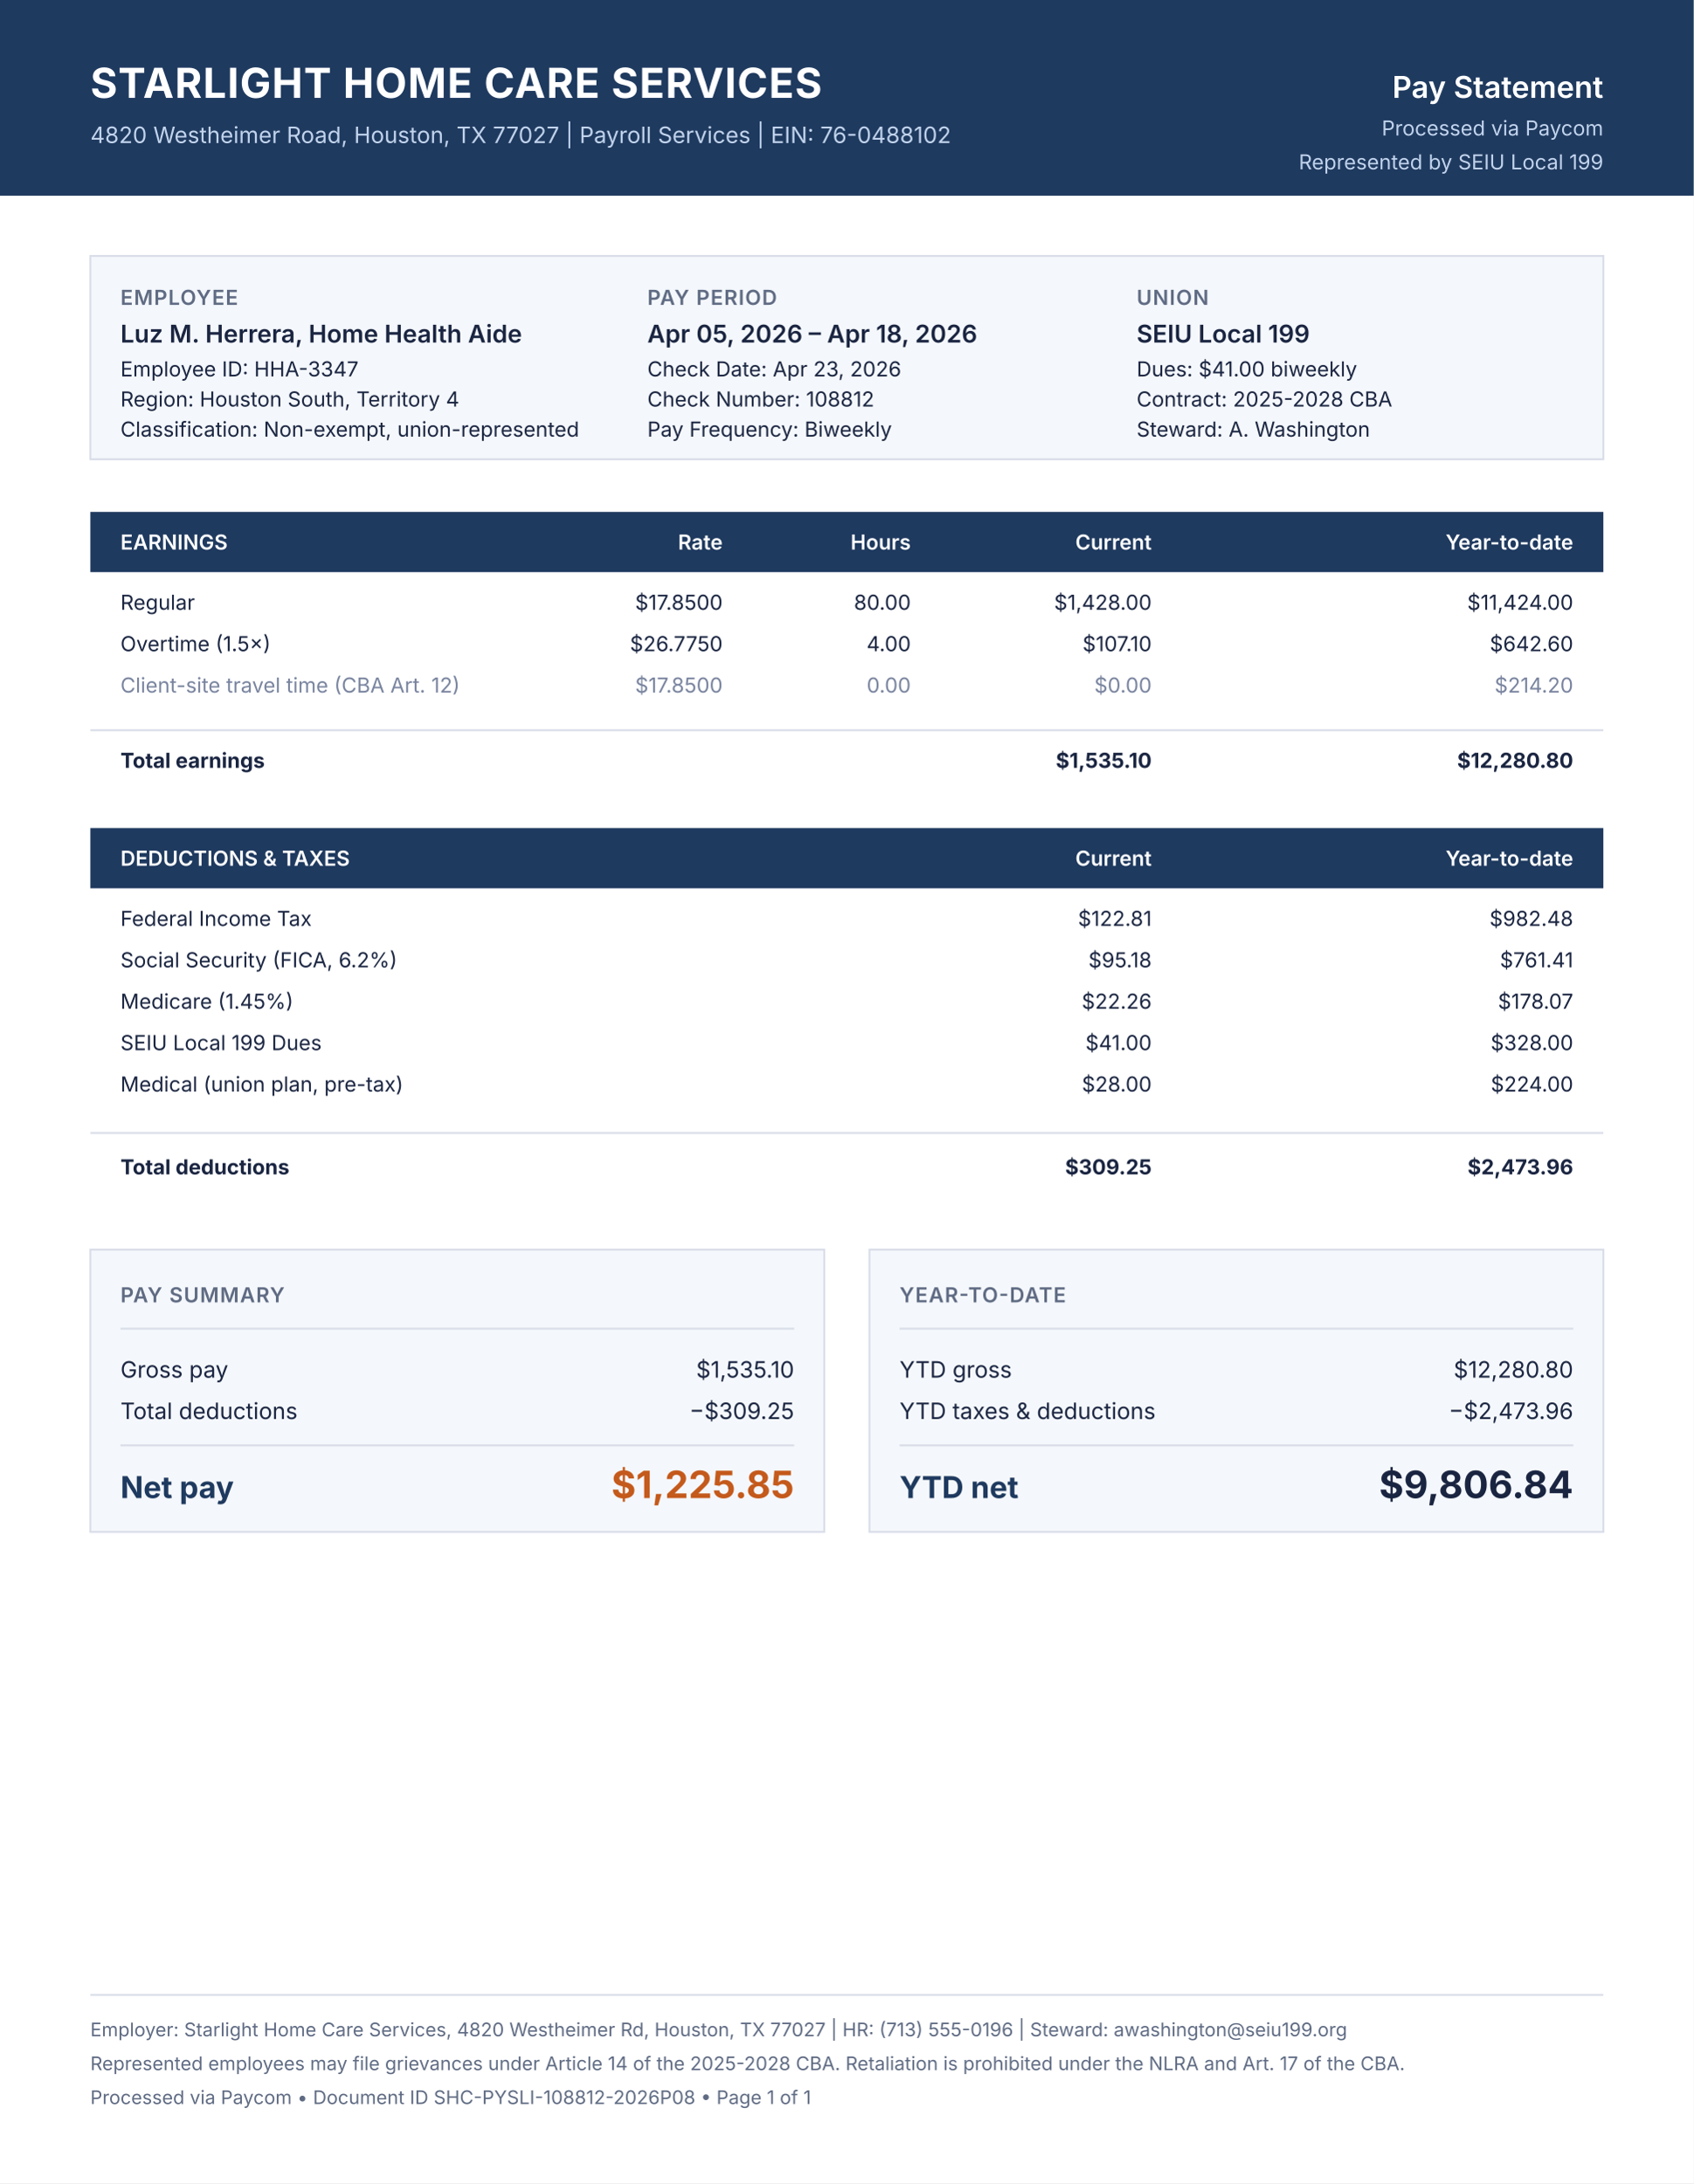
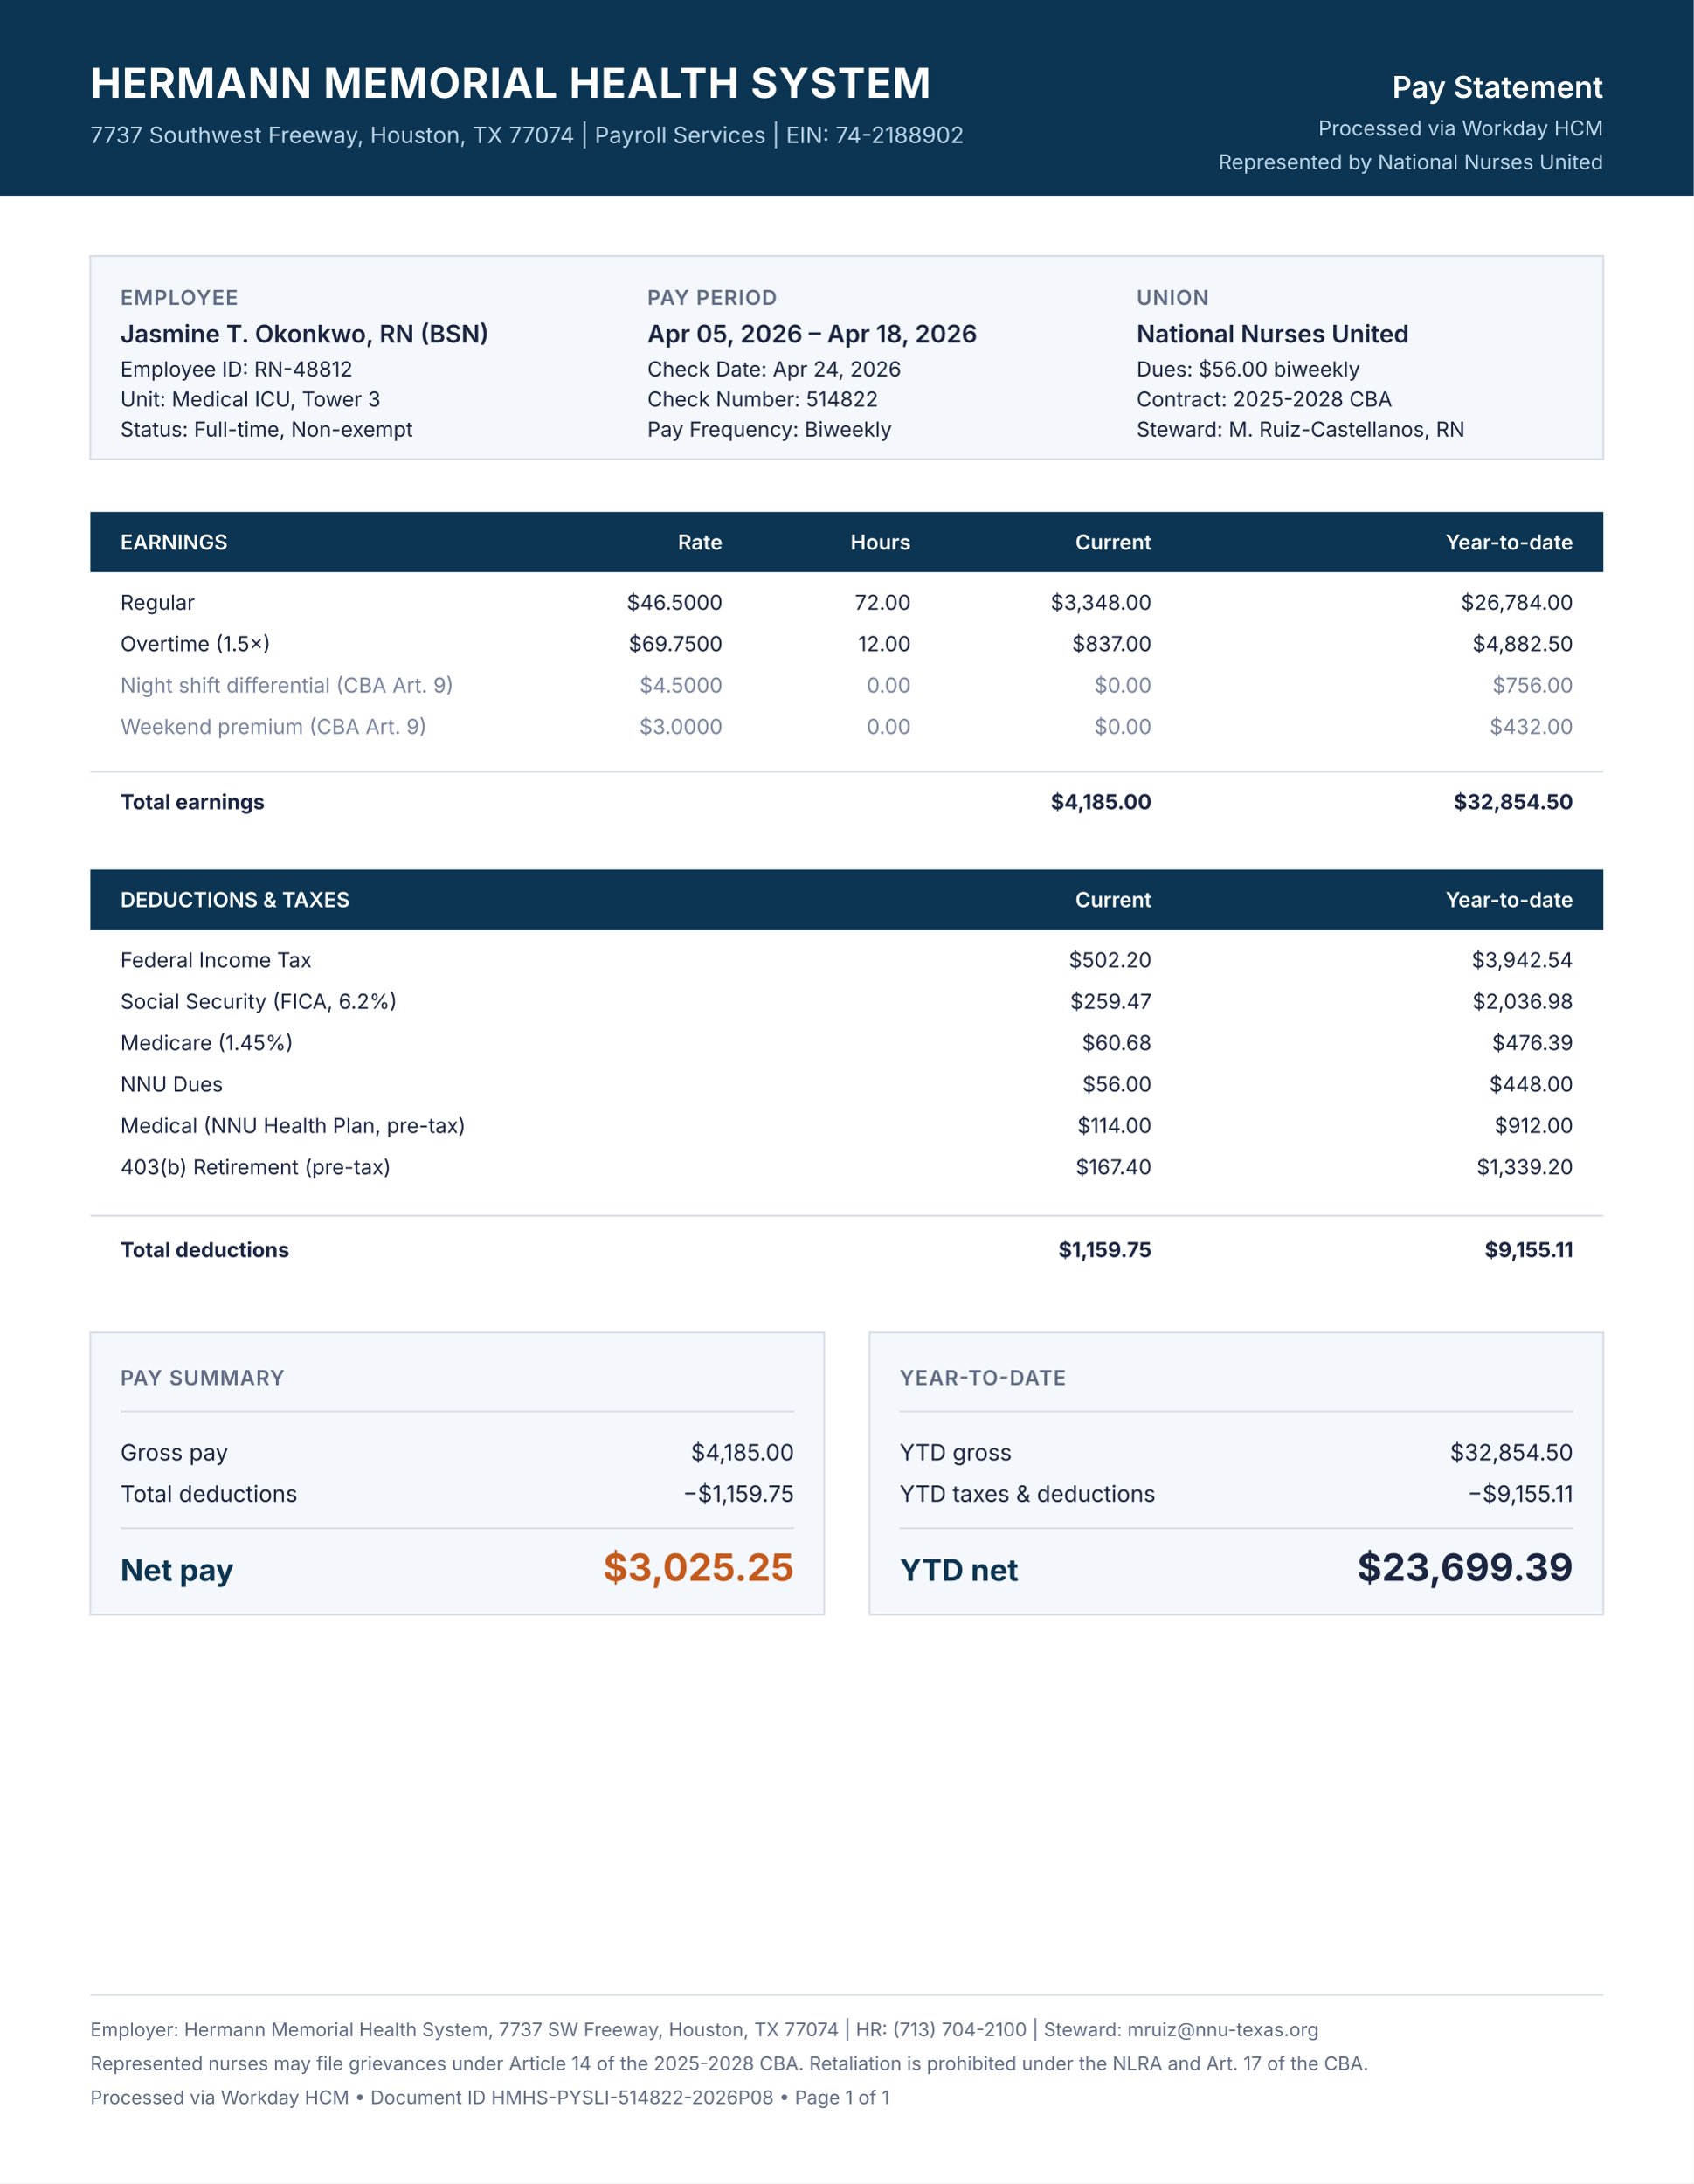
<svg xmlns="http://www.w3.org/2000/svg" viewBox="0 0 900 1160" font-family="'Inter', 'Helvetica Neue', Arial, sans-serif">
  <rect width="900" height="1160" fill="#ffffff" />
-   <rect x="0" y="0" width="900" height="104" fill="#1f3a5f" />
-   <text x="48" y="52" fill="#ffffff" font-size="22" font-weight="700" letter-spacing="0.5">STARLIGHT HOME CARE SERVICES</text>
-   <text x="48" y="76" fill="#c2d4ed" font-size="12">4820 Westheimer Road, Houston, TX 77027  |  Payroll Services  |  EIN: 76-0488102</text>
+   <rect x="0" y="0" width="900" height="104" fill="#0b3552" />
+   <text x="48" y="52" fill="#ffffff" font-size="22" font-weight="700" letter-spacing="0.5">HERMANN MEMORIAL HEALTH SYSTEM</text>
+   <text x="48" y="76" fill="#bcd6e9" font-size="12">7737 Southwest Freeway, Houston, TX 77074  |  Payroll Services  |  EIN: 74-2188902</text>
  <text x="852" y="52" text-anchor="end" fill="#ffffff" font-size="16" font-weight="600">Pay Statement</text>
-   <text x="852" y="72" text-anchor="end" fill="#c2d4ed" font-size="11">Processed via Paycom</text>
-   <text x="852" y="90" text-anchor="end" fill="#c2d4ed" font-size="11">Represented by SEIU Local 199</text>
+   <text x="852" y="72" text-anchor="end" fill="#bcd6e9" font-size="11">Processed via Workday HCM</text>
+   <text x="852" y="90" text-anchor="end" fill="#bcd6e9" font-size="11">Represented by National Nurses United</text>
  <g font-size="11">
    <rect x="48" y="136" width="804" height="108" fill="#f4f7fb" stroke="#d8dde8" />
    <text x="64" y="162" fill="#5f6b83" font-weight="600" letter-spacing="0.5">EMPLOYEE</text>
-     <text x="64" y="182" fill="#1a2541" font-size="13" font-weight="600">Luz M. Herrera, Home Health Aide</text>
-     <text x="64" y="200" fill="#1a2541">Employee ID: HHA-3347</text>
-     <text x="64" y="216" fill="#1a2541">Region: Houston South, Territory 4</text>
-     <text x="64" y="232" fill="#1a2541">Classification: Non-exempt, union-represented</text>
+     <text x="64" y="182" fill="#1a2541" font-size="13" font-weight="600">Jasmine T. Okonkwo, RN (BSN)</text>
+     <text x="64" y="200" fill="#1a2541">Employee ID: RN-48812</text>
+     <text x="64" y="216" fill="#1a2541">Unit: Medical ICU, Tower 3</text>
+     <text x="64" y="232" fill="#1a2541">Status: Full-time, Non-exempt</text>
    <text x="344" y="162" fill="#5f6b83" font-weight="600" letter-spacing="0.5">PAY PERIOD</text>
    <text x="344" y="182" fill="#1a2541" font-size="13" font-weight="600">Apr 05, 2026 – Apr 18, 2026</text>
-     <text x="344" y="200" fill="#1a2541">Check Date: Apr 23, 2026</text>
-     <text x="344" y="216" fill="#1a2541">Check Number: 108812</text>
+     <text x="344" y="200" fill="#1a2541">Check Date: Apr 24, 2026</text>
+     <text x="344" y="216" fill="#1a2541">Check Number: 514822</text>
    <text x="344" y="232" fill="#1a2541">Pay Frequency: Biweekly</text>
    <text x="604" y="162" fill="#5f6b83" font-weight="600" letter-spacing="0.5">UNION</text>
-     <text x="604" y="182" fill="#1a2541" font-size="13" font-weight="600">SEIU Local 199</text>
-     <text x="604" y="200" fill="#1a2541">Dues: $41.00 biweekly</text>
+     <text x="604" y="182" fill="#1a2541" font-size="13" font-weight="600">National Nurses United</text>
+     <text x="604" y="200" fill="#1a2541">Dues: $56.00 biweekly</text>
    <text x="604" y="216" fill="#1a2541">Contract: 2025-2028 CBA</text>
-     <text x="604" y="232" fill="#1a2541">Steward: A. Washington</text>
+     <text x="604" y="232" fill="#1a2541">Steward: M. Ruiz-Castellanos, RN</text>
  </g>
  <g font-size="11">
-     <rect x="48" y="272" width="804" height="32" fill="#1f3a5f" />
+     <rect x="48" y="272" width="804" height="32" fill="#0b3552" />
    <text x="64" y="292" fill="#ffffff" font-weight="600">EARNINGS</text>
    <text x="384" y="292" fill="#ffffff" font-weight="600" text-anchor="end">Rate</text>
    <text x="484" y="292" fill="#ffffff" font-weight="600" text-anchor="end">Hours</text>
    <text x="612" y="292" fill="#ffffff" font-weight="600" text-anchor="end">Current</text>
    <text x="836" y="292" fill="#ffffff" font-weight="600" text-anchor="end">Year-to-date</text>
    <g fill="#1a2541">
      <text x="64" y="324">Regular</text>
-       <text x="384" y="324" text-anchor="end">$17.8500</text>
-       <text x="484" y="324" text-anchor="end">80.00</text>
-       <text x="612" y="324" text-anchor="end">$1,428.00</text>
-       <text x="836" y="324" text-anchor="end">$11,424.00</text>
+       <text x="384" y="324" text-anchor="end">$46.5000</text>
+       <text x="484" y="324" text-anchor="end">72.00</text>
+       <text x="612" y="324" text-anchor="end">$3,348.00</text>
+       <text x="836" y="324" text-anchor="end">$26,784.00</text>
      <text x="64" y="346">Overtime (1.5×)</text>
-       <text x="384" y="346" text-anchor="end">$26.7750</text>
-       <text x="484" y="346" text-anchor="end">4.00</text>
-       <text x="612" y="346" text-anchor="end">$107.10</text>
-       <text x="836" y="346" text-anchor="end">$642.60</text>
-       <text x="64" y="368" fill="#78839e">Client-site travel time (CBA Art. 12)</text>
-       <text x="384" y="368" text-anchor="end" fill="#78839e">$17.8500</text>
+       <text x="384" y="346" text-anchor="end">$69.7500</text>
+       <text x="484" y="346" text-anchor="end">12.00</text>
+       <text x="612" y="346" text-anchor="end">$837.00</text>
+       <text x="836" y="346" text-anchor="end">$4,882.50</text>
+       <text x="64" y="368" fill="#78839e">Night shift differential (CBA Art. 9)</text>
+       <text x="384" y="368" text-anchor="end" fill="#78839e">$4.5000</text>
      <text x="484" y="368" text-anchor="end" fill="#78839e">0.00</text>
      <text x="612" y="368" text-anchor="end" fill="#78839e">$0.00</text>
-       <text x="836" y="368" text-anchor="end" fill="#78839e">$214.20</text>
+       <text x="836" y="368" text-anchor="end" fill="#78839e">$756.00</text>
+       <text x="64" y="390" fill="#78839e">Weekend premium (CBA Art. 9)</text>
+       <text x="384" y="390" text-anchor="end" fill="#78839e">$3.0000</text>
+       <text x="484" y="390" text-anchor="end" fill="#78839e">0.00</text>
+       <text x="612" y="390" text-anchor="end" fill="#78839e">$0.00</text>
+       <text x="836" y="390" text-anchor="end" fill="#78839e">$432.00</text>
    </g>
-     <line x1="48" y1="388" x2="852" y2="388" stroke="#d8dde8" />
-     <text x="64" y="408" fill="#1a2541" font-weight="700">Total earnings</text>
-     <text x="612" y="408" fill="#1a2541" font-weight="700" text-anchor="end">$1,535.10</text>
-     <text x="836" y="408" fill="#1a2541" font-weight="700" text-anchor="end">$12,280.80</text>
+     <line x1="48" y1="410" x2="852" y2="410" stroke="#d8dde8" />
+     <text x="64" y="430" fill="#1a2541" font-weight="700">Total earnings</text>
+     <text x="612" y="430" fill="#1a2541" font-weight="700" text-anchor="end">$4,185.00</text>
+     <text x="836" y="430" fill="#1a2541" font-weight="700" text-anchor="end">$32,854.50</text>
  </g>
  <g font-size="11">
-     <rect x="48" y="440" width="804" height="32" fill="#1f3a5f" />
-     <text x="64" y="460" fill="#ffffff" font-weight="600">DEDUCTIONS &amp; TAXES</text>
-     <text x="612" y="460" fill="#ffffff" font-weight="600" text-anchor="end">Current</text>
-     <text x="836" y="460" fill="#ffffff" font-weight="600" text-anchor="end">Year-to-date</text>
+     <rect x="48" y="462" width="804" height="32" fill="#0b3552" />
+     <text x="64" y="482" fill="#ffffff" font-weight="600">DEDUCTIONS &amp; TAXES</text>
+     <text x="612" y="482" fill="#ffffff" font-weight="600" text-anchor="end">Current</text>
+     <text x="836" y="482" fill="#ffffff" font-weight="600" text-anchor="end">Year-to-date</text>
    <g fill="#1a2541">
-       <text x="64" y="492">Federal Income Tax</text>
-       <text x="612" y="492" text-anchor="end">$122.81</text>
-       <text x="836" y="492" text-anchor="end">$982.48</text>
-       <text x="64" y="514">Social Security (FICA, 6.2%)</text>
-       <text x="612" y="514" text-anchor="end">$95.18</text>
-       <text x="836" y="514" text-anchor="end">$761.41</text>
-       <text x="64" y="536">Medicare (1.45%)</text>
-       <text x="612" y="536" text-anchor="end">$22.26</text>
-       <text x="836" y="536" text-anchor="end">$178.07</text>
-       <text x="64" y="558">SEIU Local 199 Dues</text>
-       <text x="612" y="558" text-anchor="end">$41.00</text>
-       <text x="836" y="558" text-anchor="end">$328.00</text>
-       <text x="64" y="580">Medical (union plan, pre-tax)</text>
-       <text x="612" y="580" text-anchor="end">$28.00</text>
-       <text x="836" y="580" text-anchor="end">$224.00</text>
+       <text x="64" y="514">Federal Income Tax</text>
+       <text x="612" y="514" text-anchor="end">$502.20</text>
+       <text x="836" y="514" text-anchor="end">$3,942.54</text>
+       <text x="64" y="536">Social Security (FICA, 6.2%)</text>
+       <text x="612" y="536" text-anchor="end">$259.47</text>
+       <text x="836" y="536" text-anchor="end">$2,036.98</text>
+       <text x="64" y="558">Medicare (1.45%)</text>
+       <text x="612" y="558" text-anchor="end">$60.68</text>
+       <text x="836" y="558" text-anchor="end">$476.39</text>
+       <text x="64" y="580">NNU Dues</text>
+       <text x="612" y="580" text-anchor="end">$56.00</text>
+       <text x="836" y="580" text-anchor="end">$448.00</text>
+       <text x="64" y="602">Medical (NNU Health Plan, pre-tax)</text>
+       <text x="612" y="602" text-anchor="end">$114.00</text>
+       <text x="836" y="602" text-anchor="end">$912.00</text>
+       <text x="64" y="624">403(b) Retirement (pre-tax)</text>
+       <text x="612" y="624" text-anchor="end">$167.40</text>
+       <text x="836" y="624" text-anchor="end">$1,339.20</text>
    </g>
-     <line x1="48" y1="602" x2="852" y2="602" stroke="#d8dde8" />
-     <text x="64" y="624" fill="#1a2541" font-weight="700">Total deductions</text>
-     <text x="612" y="624" fill="#1a2541" font-weight="700" text-anchor="end">$309.25</text>
-     <text x="836" y="624" fill="#1a2541" font-weight="700" text-anchor="end">$2,473.96</text>
+     <line x1="48" y1="646" x2="852" y2="646" stroke="#d8dde8" />
+     <text x="64" y="668" fill="#1a2541" font-weight="700">Total deductions</text>
+     <text x="612" y="668" fill="#1a2541" font-weight="700" text-anchor="end">$1,159.75</text>
+     <text x="836" y="668" fill="#1a2541" font-weight="700" text-anchor="end">$9,155.11</text>
  </g>
  <g>
-     <rect x="48" y="664" width="390" height="150" fill="#f4f7fb" stroke="#d8dde8" />
-     <text x="64" y="692" fill="#5f6b83" font-size="11" font-weight="600" letter-spacing="0.5">PAY SUMMARY</text>
-     <line x1="64" y1="706" x2="422" y2="706" stroke="#d8dde8" />
-     <text x="64" y="732" fill="#1a2541" font-size="12">Gross pay</text>
-     <text x="422" y="732" text-anchor="end" fill="#1a2541" font-size="12">$1,535.10</text>
-     <text x="64" y="754" fill="#1a2541" font-size="12">Total deductions</text>
-     <text x="422" y="754" text-anchor="end" fill="#1a2541" font-size="12">−$309.25</text>
-     <line x1="64" y1="768" x2="422" y2="768" stroke="#d8dde8" />
-     <text x="64" y="796" fill="#1f3a5f" font-size="16" font-weight="700">Net pay</text>
-     <text x="422" y="796" text-anchor="end" fill="#c45a1c" font-size="20" font-weight="700">$1,225.85</text>
-     <rect x="462" y="664" width="390" height="150" fill="#f4f7fb" stroke="#d8dde8" />
-     <text x="478" y="692" fill="#5f6b83" font-size="11" font-weight="600" letter-spacing="0.5">YEAR-TO-DATE</text>
-     <line x1="478" y1="706" x2="836" y2="706" stroke="#d8dde8" />
-     <text x="478" y="732" fill="#1a2541" font-size="12">YTD gross</text>
-     <text x="836" y="732" text-anchor="end" fill="#1a2541" font-size="12">$12,280.80</text>
-     <text x="478" y="754" fill="#1a2541" font-size="12">YTD taxes &amp; deductions</text>
-     <text x="836" y="754" text-anchor="end" fill="#1a2541" font-size="12">−$2,473.96</text>
-     <line x1="478" y1="768" x2="836" y2="768" stroke="#d8dde8" />
-     <text x="478" y="796" fill="#1f3a5f" font-size="16" font-weight="700">YTD net</text>
-     <text x="836" y="796" text-anchor="end" fill="#1a2541" font-size="20" font-weight="700">$9,806.84</text>
+     <rect x="48" y="708" width="390" height="150" fill="#f4f7fb" stroke="#d8dde8" />
+     <text x="64" y="736" fill="#5f6b83" font-size="11" font-weight="600" letter-spacing="0.5">PAY SUMMARY</text>
+     <line x1="64" y1="750" x2="422" y2="750" stroke="#d8dde8" />
+     <text x="64" y="776" fill="#1a2541" font-size="12">Gross pay</text>
+     <text x="422" y="776" text-anchor="end" fill="#1a2541" font-size="12">$4,185.00</text>
+     <text x="64" y="798" fill="#1a2541" font-size="12">Total deductions</text>
+     <text x="422" y="798" text-anchor="end" fill="#1a2541" font-size="12">−$1,159.75</text>
+     <line x1="64" y1="812" x2="422" y2="812" stroke="#d8dde8" />
+     <text x="64" y="840" fill="#0b3552" font-size="16" font-weight="700">Net pay</text>
+     <text x="422" y="840" text-anchor="end" fill="#c45a1c" font-size="20" font-weight="700">$3,025.25</text>
+     <rect x="462" y="708" width="390" height="150" fill="#f4f7fb" stroke="#d8dde8" />
+     <text x="478" y="736" fill="#5f6b83" font-size="11" font-weight="600" letter-spacing="0.5">YEAR-TO-DATE</text>
+     <line x1="478" y1="750" x2="836" y2="750" stroke="#d8dde8" />
+     <text x="478" y="776" fill="#1a2541" font-size="12">YTD gross</text>
+     <text x="836" y="776" text-anchor="end" fill="#1a2541" font-size="12">$32,854.50</text>
+     <text x="478" y="798" fill="#1a2541" font-size="12">YTD taxes &amp; deductions</text>
+     <text x="836" y="798" text-anchor="end" fill="#1a2541" font-size="12">−$9,155.11</text>
+     <line x1="478" y1="812" x2="836" y2="812" stroke="#d8dde8" />
+     <text x="478" y="840" fill="#0b3552" font-size="16" font-weight="700">YTD net</text>
+     <text x="836" y="840" text-anchor="end" fill="#1a2541" font-size="20" font-weight="700">$23,699.39</text>
  </g>
  <g fill="#5f6b83" font-size="10">
    <line x1="48" y1="1060" x2="852" y2="1060" stroke="#d8dde8" />
-     <text x="48" y="1082">Employer: Starlight Home Care Services, 4820 Westheimer Rd, Houston, TX 77027  |  HR: (713) 555-0196  |  Steward: awashington@seiu199.org</text>
-     <text x="48" y="1100">Represented employees may file grievances under Article 14 of the 2025-2028 CBA. Retaliation is prohibited under the NLRA and Art. 17 of the CBA.</text>
-     <text x="48" y="1118">Processed via Paycom • Document ID SHC-PYSLI-108812-2026P08 • Page 1 of 1</text>
+     <text x="48" y="1082">Employer: Hermann Memorial Health System, 7737 SW Freeway, Houston, TX 77074  |  HR: (713) 704-2100  |  Steward: mruiz@nnu-texas.org</text>
+     <text x="48" y="1100">Represented nurses may file grievances under Article 14 of the 2025-2028 CBA. Retaliation is prohibited under the NLRA and Art. 17 of the CBA.</text>
+     <text x="48" y="1118">Processed via Workday HCM • Document ID HMHS-PYSLI-514822-2026P08 • Page 1 of 1</text>
  </g>
</svg>
